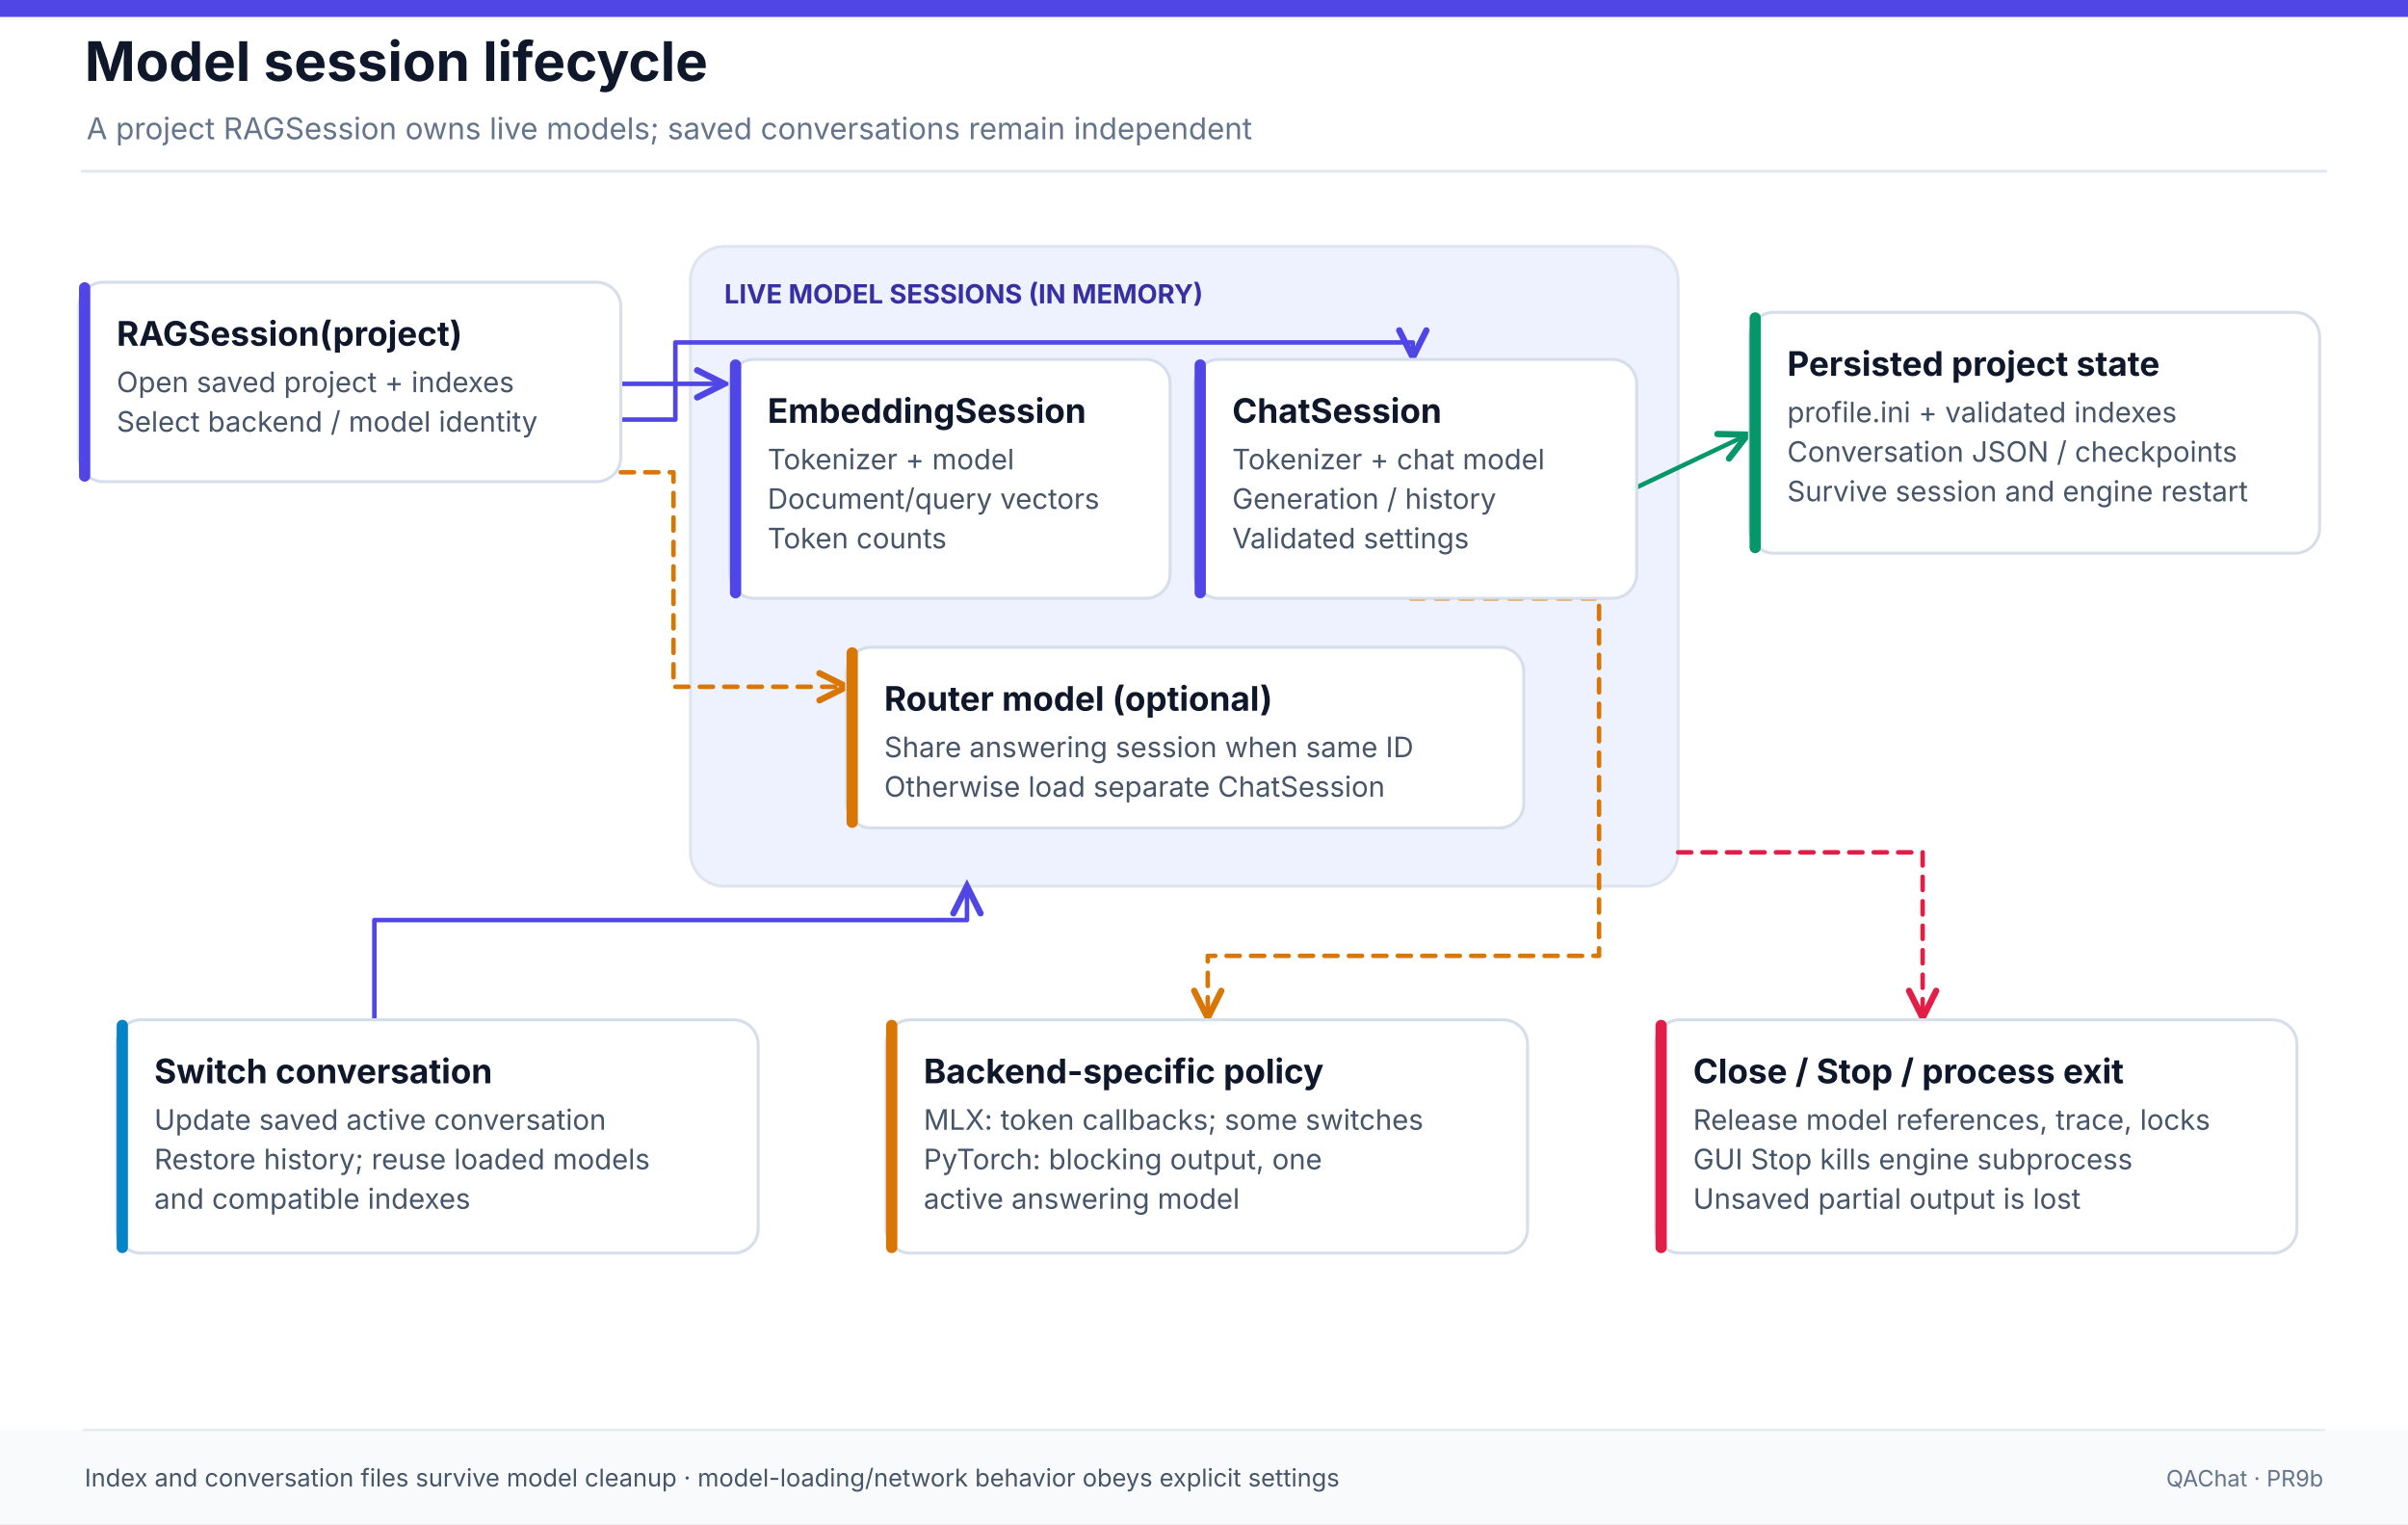
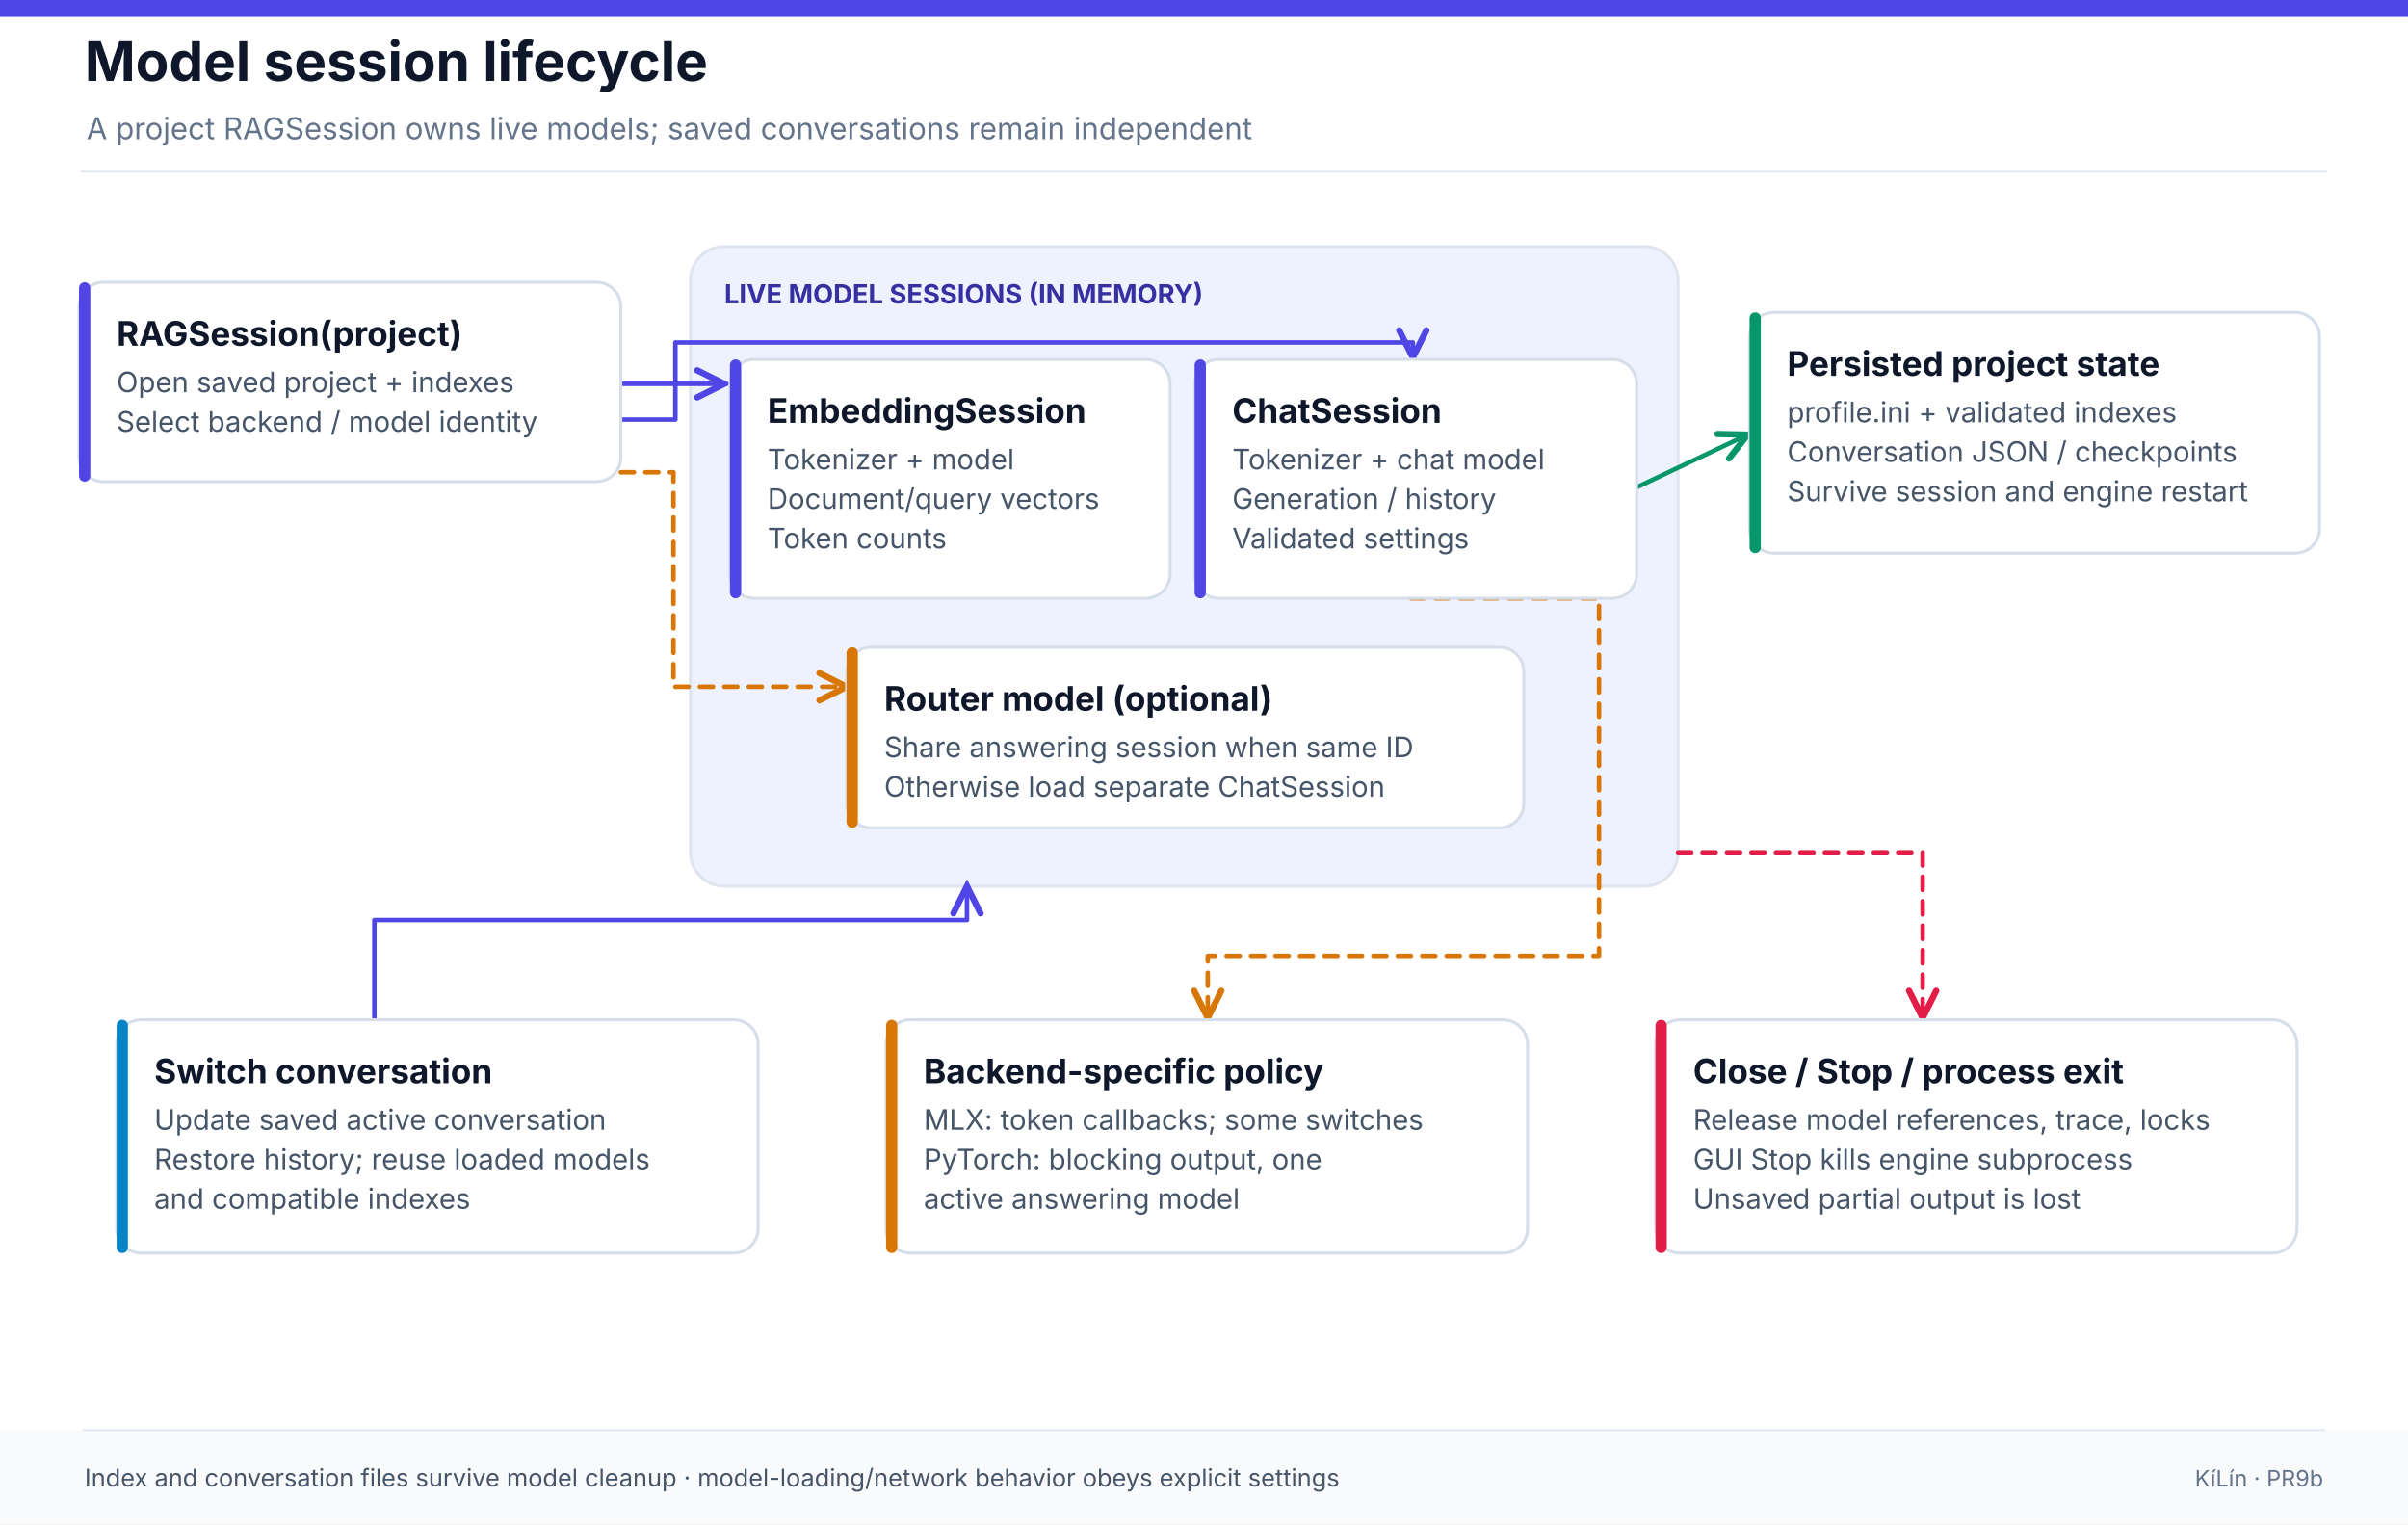
<svg xmlns="http://www.w3.org/2000/svg" width="1280" height="810" viewBox="0 0 1280 810" role="img" aria-labelledby="figure-title figure-description">
  <defs>
    <marker id="arrow-gray" markerWidth="9" markerHeight="9" refX="7" refY="4" orient="auto">
      <path d="M1,1 L7,4 L1,7" fill="none" stroke="#64748B" stroke-width="1.4" stroke-linecap="round" />
    </marker>
    <marker id="arrow-indigo" markerWidth="9" markerHeight="9" refX="7" refY="4" orient="auto">
      <path d="M1,1 L7,4 L1,7" fill="none" stroke="#4F46E5" stroke-width="1.4" stroke-linecap="round" />
    </marker>
    <marker id="arrow-green" markerWidth="9" markerHeight="9" refX="7" refY="4" orient="auto">
      <path d="M1,1 L7,4 L1,7" fill="none" stroke="#059669" stroke-width="1.4" stroke-linecap="round" />
    </marker>
    <marker id="arrow-amber" markerWidth="9" markerHeight="9" refX="7" refY="4" orient="auto">
      <path d="M1,1 L7,4 L1,7" fill="none" stroke="#D97706" stroke-width="1.4" stroke-linecap="round" />
    </marker>
    <marker id="arrow-rose" markerWidth="9" markerHeight="9" refX="7" refY="4" orient="auto">
      <path d="M1,1 L7,4 L1,7" fill="none" stroke="#E11D48" stroke-width="1.4" stroke-linecap="round" />
    </marker>
  </defs>
  <style>
  text { font-family: Inter, 'Avenir Next', 'Segoe UI', Arial, sans-serif; }
</style>
  <rect x="0" y="0" width="1280" height="810" fill="#FFFFFF" />
  <rect x="0" y="0" width="1280" height="9" fill="#4F46E5" />
  <text x="45" y="43" font-family="Inter, Arial, sans-serif" font-size="29" font-weight="750" fill="#0F172A">Model session lifecycle</text>
  <text x="46" y="74" font-family="Inter, Arial, sans-serif" font-size="16" fill="#64748B">A project RAGSession owns live models; saved conversations remain independent</text>
  <line x1="43" y1="91" x2="1237" y2="91" stroke="#E2E8F0" stroke-width="1.5" />
  <rect id="live-models" x="367" y="131" width="525" height="340" rx="18" fill="#EEF2FF" stroke="#DFE5EE" stroke-width="1.6" />
  <text x="385" y="156" fill="#3730A3" font-size="14" font-weight="700" text-anchor="start" dominant-baseline="middle">
    <tspan x="385" dy="0">LIVE MODEL SESSIONS (IN MEMORY)</tspan>
  </text>
  <polyline points="330,204 385,204" fill="none" stroke="#4F46E5" stroke-width="2.4" stroke-linecap="round" stroke-linejoin="round" marker-end="url(#arrow-indigo)" />
  <polyline points="330,251 358,251 358,365 450,365" fill="none" stroke="#D97706" stroke-width="2.4" stroke-linecap="round" stroke-linejoin="round" stroke-dasharray="7 6" marker-end="url(#arrow-amber)" />
  <polyline points="330,223 359,223 359,182 751,182 751,190" fill="none" stroke="#4F46E5" stroke-width="2.4" stroke-linecap="round" stroke-linejoin="round" marker-end="url(#arrow-indigo)" />
  <polyline points="870,259 929,231" fill="none" stroke="#059669" stroke-width="2.4" stroke-linecap="round" stroke-linejoin="round" marker-end="url(#arrow-green)" />
  <polyline points="199,542 199,489 514,489 514,471" fill="none" stroke="#4F46E5" stroke-width="2.4" stroke-linecap="round" stroke-linejoin="round" marker-end="url(#arrow-indigo)" />
  <polyline points="750,318 850,318 850,508 642,508 642,541" fill="none" stroke="#D97706" stroke-width="2.4" stroke-linecap="round" stroke-linejoin="round" stroke-dasharray="7 6" marker-end="url(#arrow-amber)" />
  <polyline points="892,453 1022,453 1022,541" fill="none" stroke="#E11D48" stroke-width="2.4" stroke-linecap="round" stroke-linejoin="round" stroke-dasharray="7 6" marker-end="url(#arrow-rose)" />
  <rect id="rag-open" x="42" y="150" width="288" height="106" rx="13" fill="#FFFFFF" stroke="#D6DEE9" stroke-width="1.6" />
  <rect x="42" y="150" width="6" height="106" rx="3" fill="#4F46E5" />
  <text x="62" y="177" fill="#0F172A" font-size="18" font-weight="700" text-anchor="start" dominant-baseline="middle">
    <tspan x="62" dy="0">RAGSession(project)</tspan>
  </text>
  <text x="62" y="203" fill="#475569" font-size="15" font-weight="400" text-anchor="start" dominant-baseline="middle">
    <tspan x="62" dy="0">Open saved project + indexes</tspan>
    <tspan x="62" dy="21">Select backend / model identity</tspan>
  </text>
  <rect id="embedding-session" x="388" y="191" width="234" height="127" rx="13" fill="#FFFFFF" stroke="#D6DEE9" stroke-width="1.6" />
  <rect x="388" y="191" width="6" height="127" rx="3" fill="#4F46E5" />
  <text x="408" y="218" fill="#0F172A" font-size="18" font-weight="700" text-anchor="start" dominant-baseline="middle">
    <tspan x="408" dy="0">EmbeddingSession</tspan>
  </text>
  <text x="408" y="244" fill="#475569" font-size="15" font-weight="400" text-anchor="start" dominant-baseline="middle">
    <tspan x="408" dy="0">Tokenizer + model</tspan>
    <tspan x="408" dy="21">Document/query vectors</tspan>
    <tspan x="408" dy="21">Token counts</tspan>
  </text>
  <rect id="chat-session" x="635" y="191" width="235" height="127" rx="13" fill="#FFFFFF" stroke="#D6DEE9" stroke-width="1.6" />
  <rect x="635" y="191" width="6" height="127" rx="3" fill="#4F46E5" />
  <text x="655" y="218" fill="#0F172A" font-size="18" font-weight="700" text-anchor="start" dominant-baseline="middle">
    <tspan x="655" dy="0">ChatSession</tspan>
  </text>
  <text x="655" y="244" fill="#475569" font-size="15" font-weight="400" text-anchor="start" dominant-baseline="middle">
    <tspan x="655" dy="0">Tokenizer + chat model</tspan>
    <tspan x="655" dy="21">Generation / history</tspan>
    <tspan x="655" dy="21">Validated settings</tspan>
  </text>
  <rect id="router-model" x="450" y="344" width="360" height="96" rx="13" fill="#FFFFFF" stroke="#D6DEE9" stroke-width="1.6" />
  <rect x="450" y="344" width="6" height="96" rx="3" fill="#D97706" />
  <text x="470" y="371" fill="#0F172A" font-size="18" font-weight="700" text-anchor="start" dominant-baseline="middle">
    <tspan x="470" dy="0">Router model (optional)</tspan>
  </text>
  <text x="470" y="397" fill="#475569" font-size="15" font-weight="400" text-anchor="start" dominant-baseline="middle">
    <tspan x="470" dy="0">Share answering session when same ID</tspan>
    <tspan x="470" dy="21">Otherwise load separate ChatSession</tspan>
  </text>
  <rect id="model-persisted" x="930" y="166" width="303" height="128" rx="13" fill="#FFFFFF" stroke="#D6DEE9" stroke-width="1.6" />
  <rect x="930" y="166" width="6" height="128" rx="3" fill="#059669" />
  <text x="950" y="193" fill="#0F172A" font-size="18" font-weight="700" text-anchor="start" dominant-baseline="middle">
    <tspan x="950" dy="0">Persisted project state</tspan>
  </text>
  <text x="950" y="219" fill="#475569" font-size="15" font-weight="400" text-anchor="start" dominant-baseline="middle">
    <tspan x="950" dy="0">profile.ini + validated indexes</tspan>
    <tspan x="950" dy="21">Conversation JSON / checkpoints</tspan>
    <tspan x="950" dy="21">Survive session and engine restart</tspan>
  </text>
  <rect id="switch-conversation" x="62" y="542" width="341" height="124" rx="13" fill="#FFFFFF" stroke="#D6DEE9" stroke-width="1.6" />
  <rect x="62" y="542" width="6" height="124" rx="3" fill="#0284C7" />
  <text x="82" y="569" fill="#0F172A" font-size="18" font-weight="700" text-anchor="start" dominant-baseline="middle">
    <tspan x="82" dy="0">Switch conversation</tspan>
  </text>
  <text x="82" y="595" fill="#475569" font-size="15" font-weight="400" text-anchor="start" dominant-baseline="middle">
    <tspan x="82" dy="0">Update saved active conversation</tspan>
    <tspan x="82" dy="21">Restore history; reuse loaded models</tspan>
    <tspan x="82" dy="21">and compatible indexes</tspan>
  </text>
  <rect id="backend-policy" x="471" y="542" width="341" height="124" rx="13" fill="#FFFFFF" stroke="#D6DEE9" stroke-width="1.6" />
  <rect x="471" y="542" width="6" height="124" rx="3" fill="#D97706" />
  <text x="491" y="569" fill="#0F172A" font-size="18" font-weight="700" text-anchor="start" dominant-baseline="middle">
    <tspan x="491" dy="0">Backend-specific policy</tspan>
  </text>
  <text x="491" y="595" fill="#475569" font-size="15" font-weight="400" text-anchor="start" dominant-baseline="middle">
    <tspan x="491" dy="0">MLX: token callbacks; some switches</tspan>
    <tspan x="491" dy="21">PyTorch: blocking output, one</tspan>
    <tspan x="491" dy="21">active answering model</tspan>
  </text>
  <rect id="close-models" x="880" y="542" width="341" height="124" rx="13" fill="#FFFFFF" stroke="#D6DEE9" stroke-width="1.6" />
  <rect x="880" y="542" width="6" height="124" rx="3" fill="#E11D48" />
  <text x="900" y="569" fill="#0F172A" font-size="18" font-weight="700" text-anchor="start" dominant-baseline="middle">
    <tspan x="900" dy="0">Close / Stop / process exit</tspan>
  </text>
  <text x="900" y="595" fill="#475569" font-size="15" font-weight="400" text-anchor="start" dominant-baseline="middle">
    <tspan x="900" dy="0">Release model references, trace, locks</tspan>
    <tspan x="900" dy="21">GUI Stop kills engine subprocess</tspan>
    <tspan x="900" dy="21">Unsaved partial output is lost</tspan>
  </text>
  <rect x="0" y="760" width="1280" height="50" fill="#F8FAFC" />
  <line x1="44" y1="760" x2="1236" y2="760" stroke="#E2E8F0" />
  <text x="45" y="790" font-size="13" fill="#475569" font-family="Inter,Arial,sans-serif">Index and conversation files survive model cleanup · model-loading/network behavior obeys explicit settings</text>
-   <text x="1235" y="790" text-anchor="end" font-size="12" fill="#64748B" font-family="Inter,Arial,sans-serif">QAChat · PR9b</text>
+   <text x="1235" y="790" text-anchor="end" font-size="12" fill="#64748B" font-family="Inter,Arial,sans-serif">KíLín · PR9b</text>
</svg>
